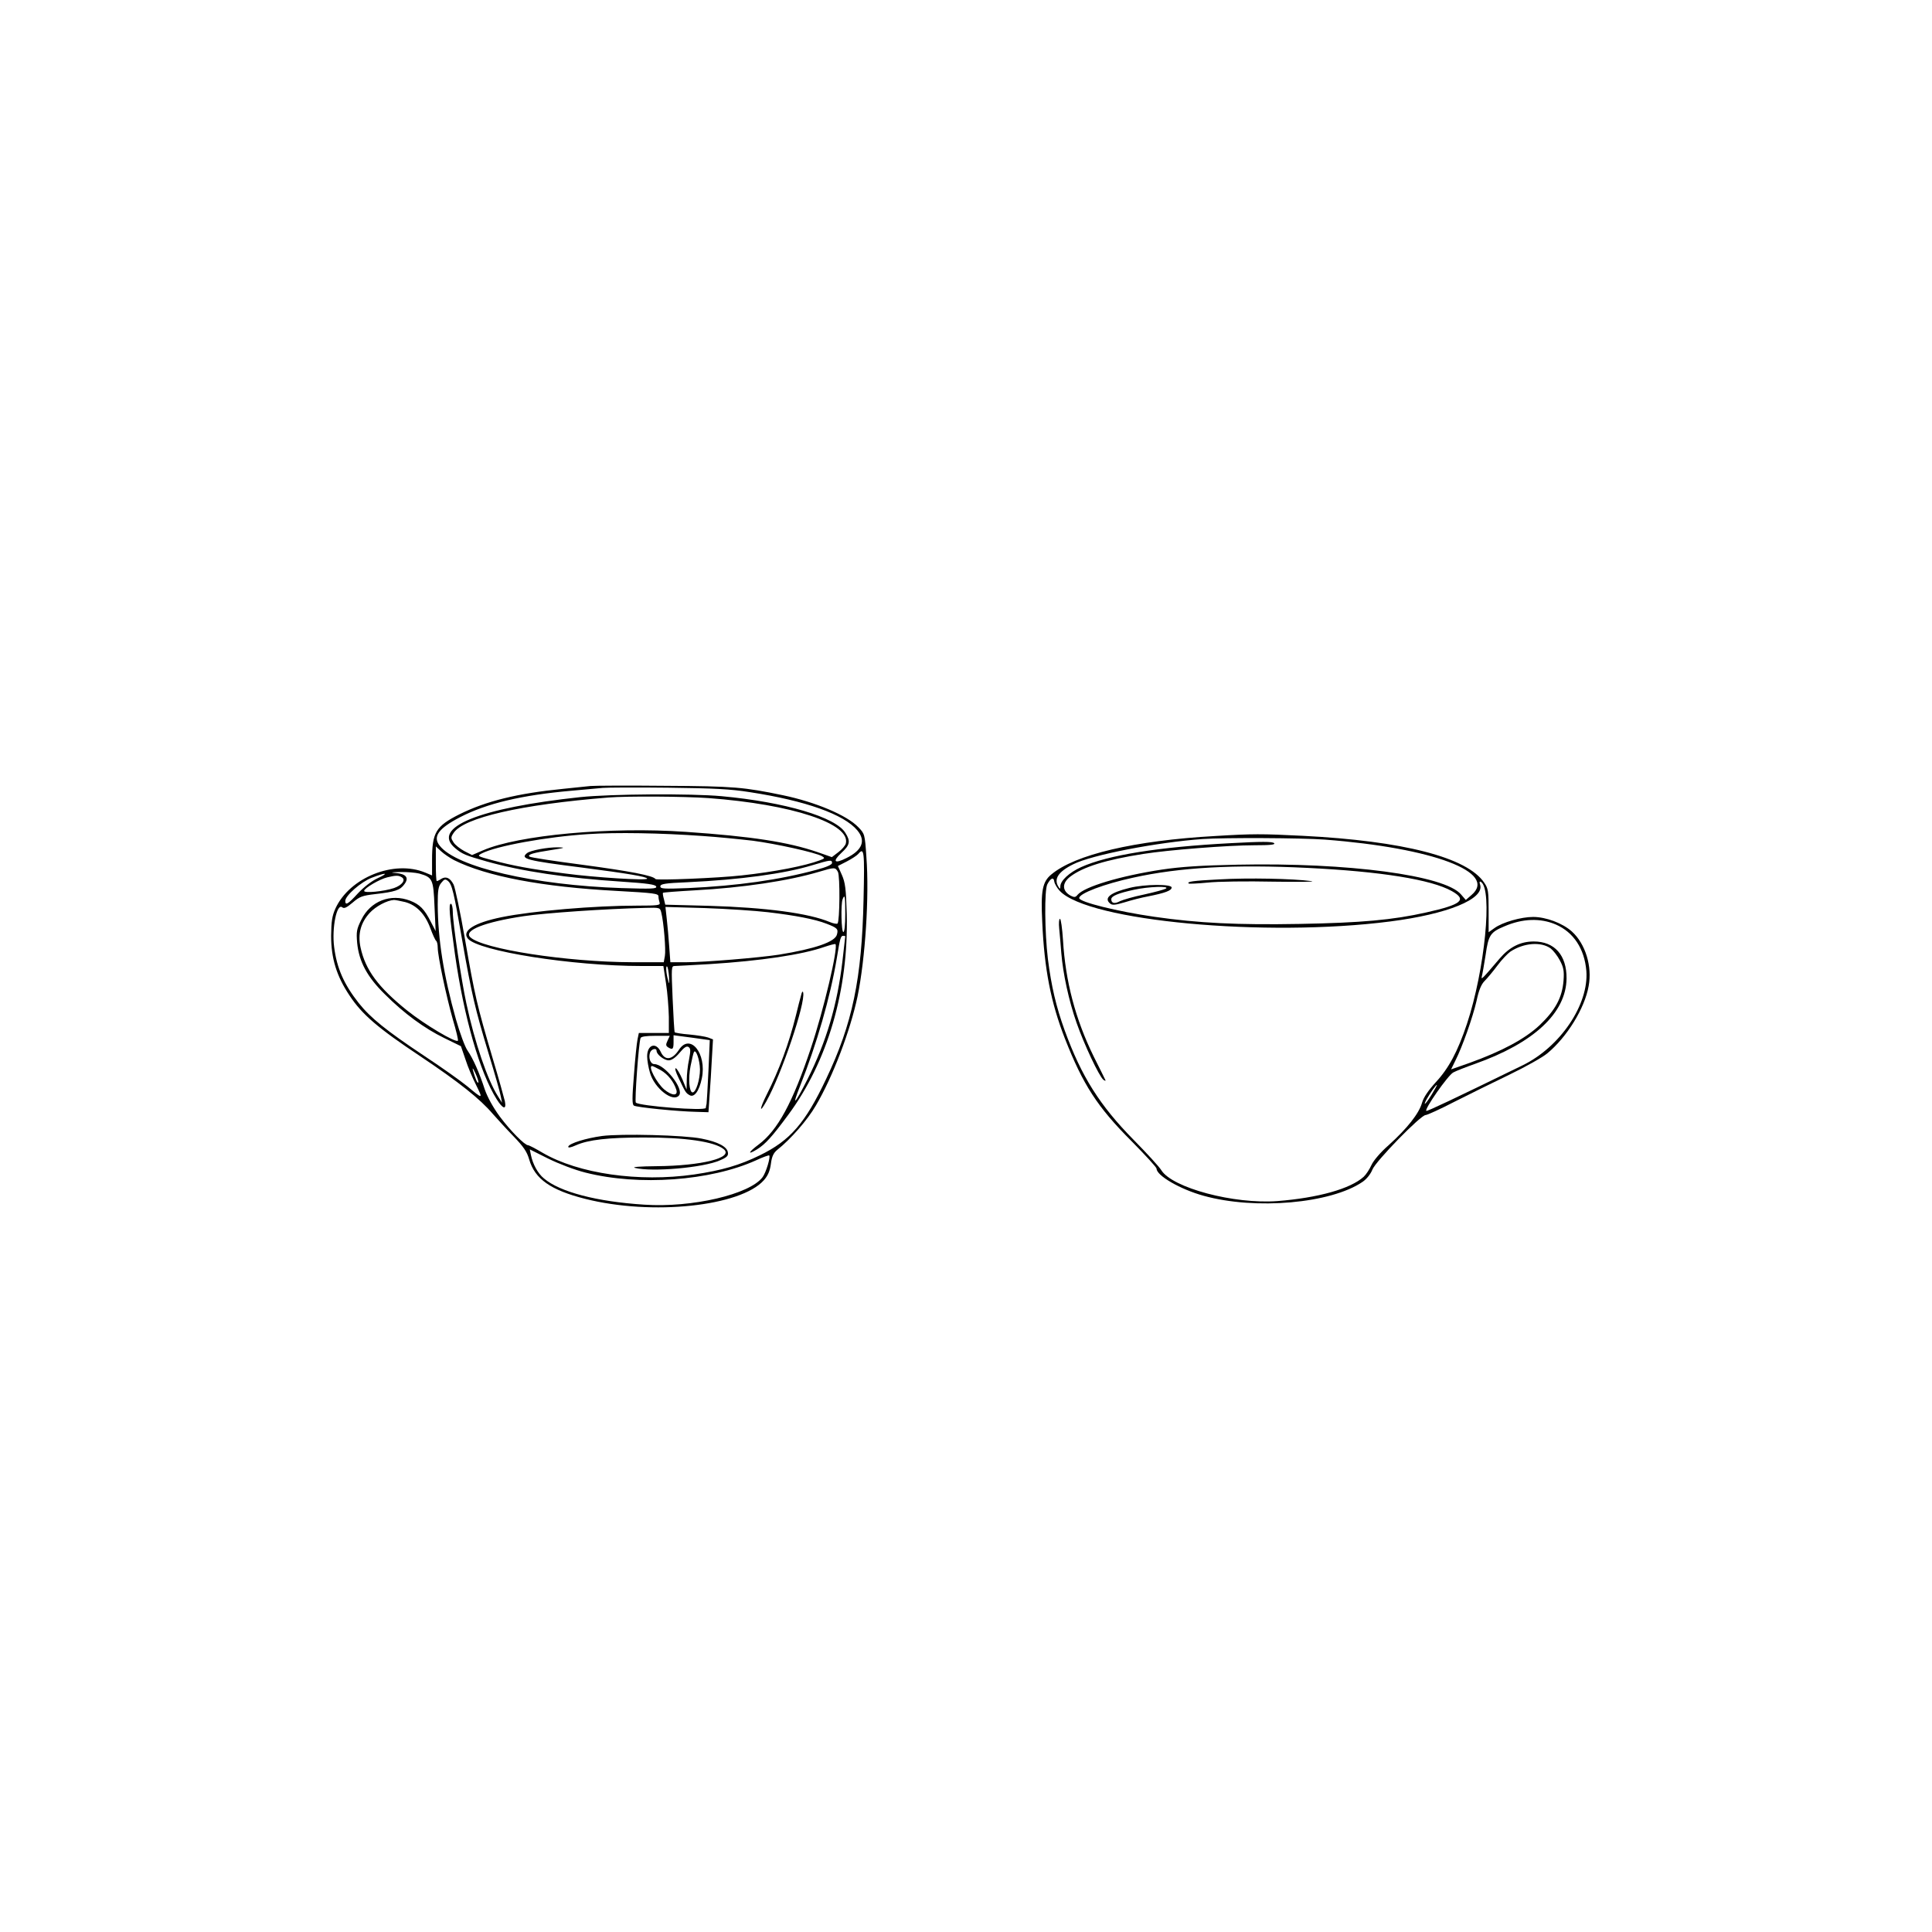
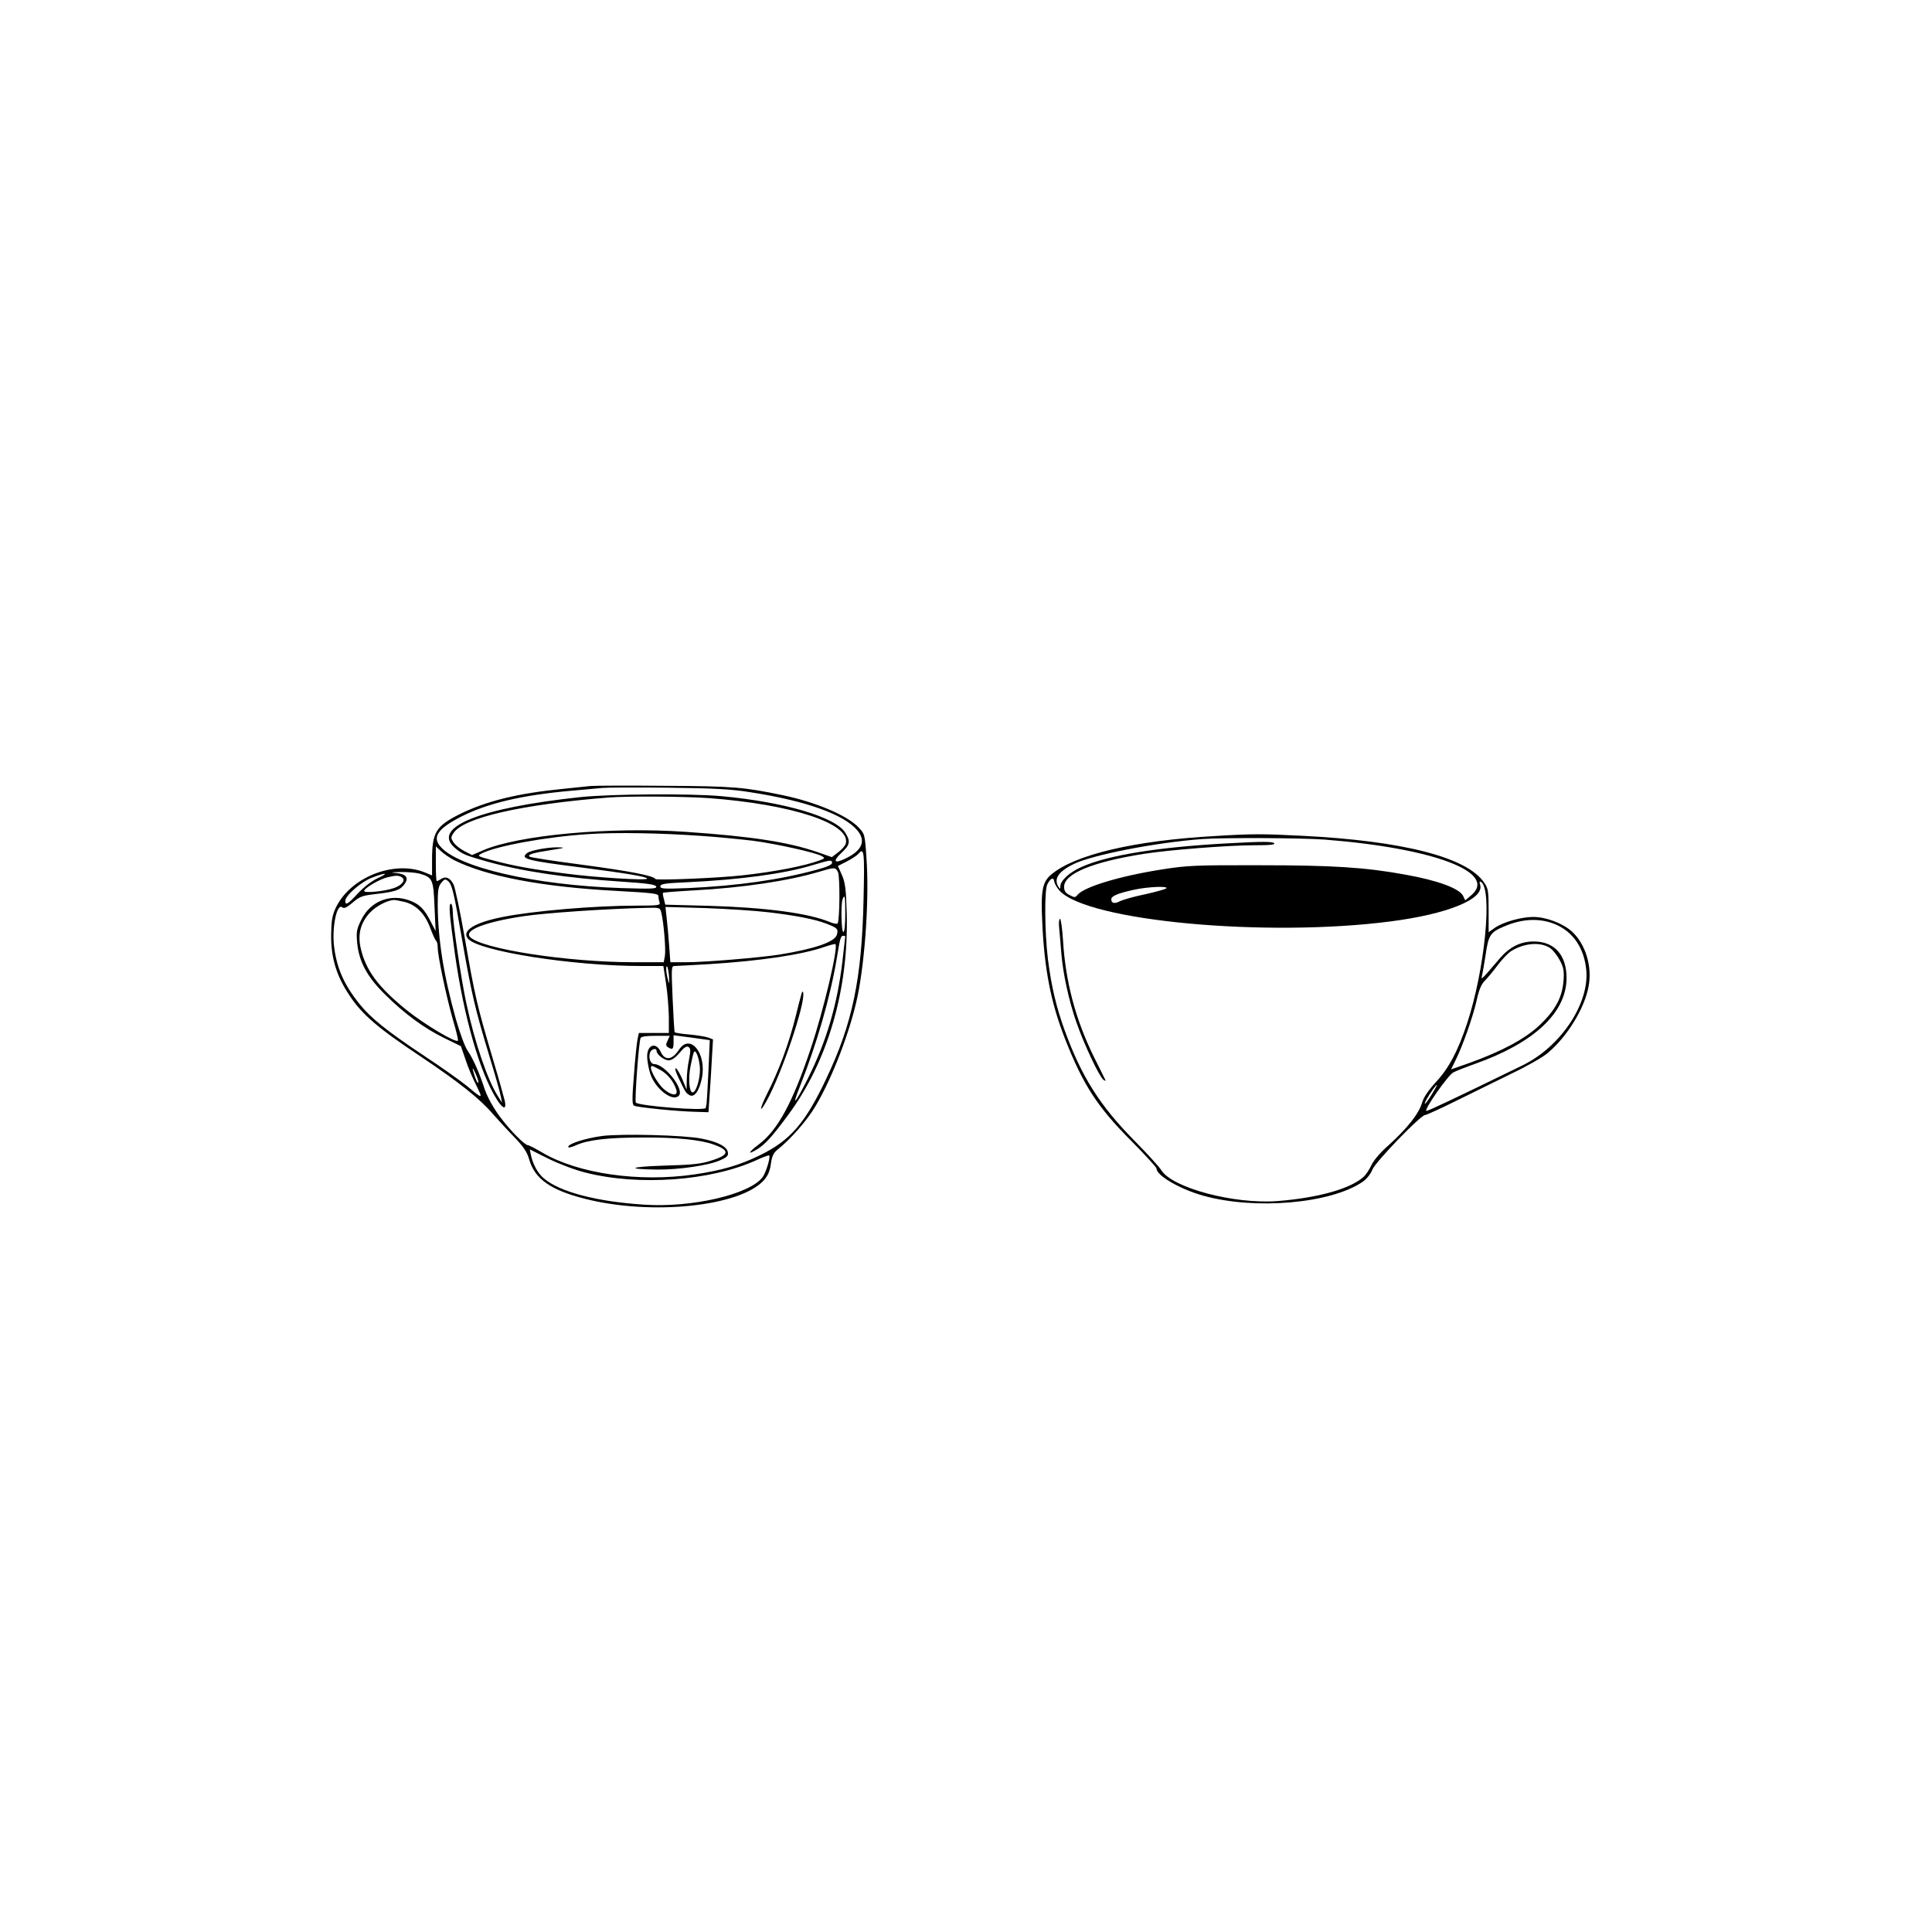
<svg xmlns="http://www.w3.org/2000/svg" version="1.0" width="1024pt" height="1024pt" viewBox="0 0 1024 1024" preserveAspectRatio="xMidYMid meet">
  <g transform="translate(0,1024) scale(0.1,-0.1)" fill="#000000" stroke="none">
    <path d="M3130 6074 c-19 -2 -84 -9 -145 -15 -243 -24 -409 -65 -550 -135 -125 -63 -145 -96 -145 -242 l0 -82 -36 15 c-165 69 -401 -26 -476 -190 -18 -40 -22 -68 -23 -145 0 -120 29 -214 98 -317 66 -100 150 -172 374 -321 205 -137 317 -226 385 -306 24 -27 73 -81 110 -119 53 -55 71 -81 83 -123 30 -103 114 -162 296 -208 355 -90 825 -40 948 99 22 25 32 50 37 87 5 39 14 57 33 73 72 57 161 159 205 235 90 152 183 398 221 578 41 199 63 532 47 740 -8 121 -9 123 -43 158 -60 63 -227 133 -399 169 -208 43 -259 48 -625 50 -198 2 -376 1 -395 -1z m847 -33 c292 -45 496 -117 567 -202 46 -55 27 -105 -58 -147 -63 -32 -76 -19 -27 27 46 42 50 62 22 106 -50 84 -321 164 -656 195 -164 15 -587 12 -750 -5 -535 -57 -792 -161 -663 -270 38 -32 55 -39 168 -71 185 -52 424 -88 716 -107 136 -9 178 -15 182 -26 4 -12 -24 -13 -184 -8 -461 15 -875 111 -963 224 -39 48 -8 92 108 152 141 73 327 117 591 140 69 6 143 13 165 15 22 2 177 3 345 1 246 -3 331 -7 437 -24z m-222 -31 c445 -33 755 -136 728 -241 -3 -11 -21 -32 -40 -46 l-34 -26 -77 27 c-155 53 -347 83 -697 107 -400 28 -888 -17 -1075 -98 l-58 -25 -41 21 c-22 12 -48 32 -57 46 -15 23 -15 27 0 50 53 81 357 151 821 188 97 8 402 6 530 -3z m-30 -201 c77 -5 196 -17 265 -25 122 -16 331 -62 367 -82 16 -10 15 -12 -12 -22 -77 -29 -239 -61 -415 -80 -126 -14 -450 -27 -456 -19 -11 18 -138 42 -384 75 -151 20 -279 39 -284 44 -11 11 20 20 118 35 71 11 75 13 34 14 -54 1 -147 -16 -165 -31 -37 -30 -4 -39 297 -77 239 -31 340 -48 340 -58 0 -11 -275 6 -433 27 -186 24 -277 41 -389 71 -78 21 -80 22 -56 35 76 40 346 89 565 103 149 10 385 6 608 -10z m-1318 -128 c172 -86 467 -142 861 -163 199 -11 222 -14 222 -29 0 -10 3 -24 6 -33 5 -14 -9 -16 -117 -16 -228 0 -556 -28 -719 -61 -148 -30 -214 -73 -180 -114 55 -66 554 -145 920 -145 l116 0 14 -92 c8 -51 14 -131 15 -178 l0 -85 -79 0 -80 0 -7 -34 c-4 -19 -13 -104 -19 -189 -10 -123 -10 -156 0 -162 14 -9 232 -31 330 -33 l65 -2 6 90 c4 50 9 136 12 193 l6 103 -26 10 c-14 5 -59 12 -100 16 -40 3 -75 9 -77 12 -2 3 -7 84 -11 179 -7 165 -7 172 11 172 11 0 93 5 184 10 272 17 492 50 609 91 30 10 56 17 59 15 16 -17 -62 -348 -130 -551 -97 -290 -176 -436 -278 -512 -55 -41 -60 -57 -8 -25 44 27 81 68 165 182 210 283 321 664 311 1065 -4 136 -8 167 -26 208 l-21 47 47 24 c27 14 54 32 61 40 31 37 34 16 28 -241 -9 -421 -59 -659 -198 -951 -111 -235 -191 -327 -351 -405 -108 -53 -201 -80 -349 -102 -293 -42 -613 4 -803 115 -37 22 -72 40 -77 40 -18 0 -94 77 -150 152 -36 49 -65 102 -80 145 -29 89 -61 161 -91 205 -14 20 -41 94 -61 164 -66 235 -96 426 -97 610 0 75 3 96 19 115 16 20 21 21 35 10 22 -19 31 -56 76 -316 50 -285 68 -362 140 -600 32 -105 61 -206 64 -225 l7 -35 -22 35 c-55 86 -123 285 -167 491 -27 124 -72 427 -72 484 0 25 -5 45 -10 45 -13 0 -8 -56 21 -265 48 -338 132 -629 222 -772 33 -52 52 -57 43 -10 -4 17 -33 122 -66 232 -82 278 -93 325 -145 624 -25 145 -53 277 -61 293 -18 35 -40 45 -65 30 -10 -7 -21 -12 -24 -12 -3 0 -5 41 -5 92 l0 92 28 -26 c15 -14 46 -35 69 -47z m2003 -15 c0 -9 -29 -22 -82 -36 -198 -54 -421 -85 -680 -97 -129 -5 -148 -4 -148 9 0 13 24 17 143 22 277 13 515 45 662 90 97 29 105 30 105 12z m31 -47 c12 -22 10 -262 -2 -274 -4 -3 -22 0 -41 8 -112 47 -338 77 -642 86 l-230 6 -7 29 c-5 17 -7 32 -5 34 2 2 78 8 168 13 256 14 496 50 658 98 84 25 87 25 101 0z m-2219 -9 c71 -20 75 -30 81 -175 l6 -130 -26 50 c-34 67 -58 91 -109 111 -104 40 -211 -2 -259 -101 -25 -50 -27 -63 -22 -123 10 -99 53 -180 147 -272 102 -102 210 -181 315 -232 l88 -43 24 -70 c12 -38 38 -100 57 -137 37 -75 36 -75 -48 -5 -33 27 -134 99 -225 159 -206 137 -287 203 -350 282 -78 99 -116 185 -130 297 -13 100 14 234 43 210 10 -8 23 -2 55 25 37 32 51 37 119 45 106 12 133 21 155 52 26 34 11 55 -46 60 -31 2 -24 4 23 5 36 1 82 -3 102 -8z m-221 -25 c-32 -15 -73 -47 -104 -80 -52 -57 -67 -66 -67 -40 0 28 85 102 141 123 75 29 95 27 30 -3z m129 5 c22 -14 1 -42 -42 -57 -54 -18 -158 -28 -158 -15 0 14 83 63 123 72 45 11 60 11 77 0z m2350 -195 c0 -57 -4 -95 -10 -95 -11 0 -14 148 -4 174 12 30 14 16 14 -79z m-2333 64 c60 -16 106 -63 134 -139 12 -33 26 -63 30 -66 5 -3 9 -19 9 -36 0 -45 45 -257 80 -381 18 -60 30 -111 27 -113 -12 -12 -175 85 -269 160 -154 124 -221 215 -247 334 -15 71 0 130 48 183 32 35 92 67 129 69 7 0 34 -5 59 -11z m1358 -56 c13 -52 25 -198 19 -230 l-6 -33 -167 0 c-347 1 -795 70 -859 133 -35 36 77 80 283 111 114 17 432 39 646 44 76 2 77 2 84 -25z m566 2 c144 -17 249 -37 310 -61 57 -22 63 -28 55 -57 -9 -39 -116 -76 -308 -107 -104 -16 -393 -40 -489 -40 l-86 0 -6 83 c-3 45 -9 111 -13 146 l-7 64 210 -6 c116 -4 266 -14 334 -22z m409 -128 c0 -1 -7 -61 -15 -132 -27 -230 -85 -426 -185 -625 -69 -136 -85 -151 -39 -35 88 222 159 467 194 675 18 111 21 120 35 120 5 0 10 -1 10 -3z m-934 -214 c2 -40 1 -43 -5 -18 -11 37 -13 80 -5 72 4 -4 8 -28 10 -54z m-8 -339 c-10 -21 -9 -27 3 -35 24 -15 29 -10 29 27 l0 37 53 -7 c28 -4 72 -9 96 -13 l43 -6 -7 -161 c-4 -88 -9 -168 -10 -176 -2 -8 -4 -18 -4 -22 -2 -18 -353 10 -371 28 -7 8 15 314 25 342 3 8 29 12 79 12 l76 0 -12 -26z m-1003 -222 c-5 -5 -18 26 -29 68 -3 14 3 5 14 -19 11 -24 18 -46 15 -49z m568 -477 c284 -72 663 -44 904 65 36 17 68 28 70 26 8 -8 -17 -91 -35 -115 -67 -91 -374 -163 -627 -146 -252 16 -447 67 -532 139 -33 27 -59 76 -69 124 l-6 30 98 -49 c57 -28 141 -60 197 -74z" />
    <path d="M4246 4965 c-5 -16 -17 -64 -27 -105 -38 -153 -89 -290 -155 -421 -39 -78 -41 -106 -2 -36 81 144 208 521 195 576 -2 10 -7 5 -11 -14z" />
-     <path d="M3191 4219 c-87 -12 -173 -39 -179 -56 -2 -8 12 -6 41 7 65 29 171 41 357 41 221 1 378 -22 426 -62 54 -45 -116 -88 -355 -90 -89 -1 -134 -4 -116 -9 91 -23 364 1 451 40 37 16 45 24 42 42 -4 30 -52 56 -139 73 -92 19 -427 27 -528 14z" />
+     <path d="M3191 4219 c-87 -12 -173 -39 -179 -56 -2 -8 12 -6 41 7 65 29 171 41 357 41 173 1 302 -12 372 -37 87 -31 85 -55 -11 -85 -54 -18 -100 -23 -251 -27 -185 -6 -207 -19 -35 -21 112 -1 272 22 331 49 37 16 45 24 42 42 -4 30 -52 56 -139 73 -92 19 -427 27 -528 14z" />
    <path d="M3598 4675 c-36 -54 -74 -58 -96 -10 -25 54 -72 38 -72 -24 0 -21 7 -60 15 -87 24 -83 122 -159 154 -120 28 34 -76 166 -131 166 -20 0 -32 32 -23 60 6 20 35 28 35 10 0 -19 40 -50 64 -50 16 0 36 14 58 40 24 29 37 37 47 31 12 -8 12 -19 3 -67 -7 -31 -12 -80 -12 -108 l-1 -51 -22 54 c-13 30 -28 56 -35 59 -7 2 -1 -19 14 -50 37 -78 39 -81 58 -92 25 -16 52 21 66 89 27 132 -63 242 -122 150z m112 -103 c0 -54 -21 -122 -39 -122 -18 0 -24 73 -11 139 7 36 15 70 18 75 10 18 31 -41 32 -92z m-208 -4 c38 -22 69 -61 83 -105 9 -33 -24 -31 -65 3 -40 35 -87 124 -64 124 4 0 24 -10 46 -22z" />
-     <path d="M6442 5809 c-429 -24 -744 -98 -870 -204 -47 -39 -56 -86 -48 -250 11 -252 46 -429 120 -619 96 -245 172 -363 353 -544 73 -74 133 -139 133 -146 0 -37 126 -110 250 -144 274 -76 674 -41 842 74 22 15 43 42 52 65 18 45 256 289 282 289 8 0 77 31 152 70 75 38 207 103 292 144 85 41 176 92 201 113 104 86 198 238 219 356 20 105 -17 225 -89 290 -49 44 -137 77 -205 77 -64 0 -162 -28 -205 -59 l-31 -22 0 114 c0 102 -2 118 -23 148 -90 135 -430 222 -962 249 -219 11 -266 11 -463 -1z m579 -19 c575 -44 920 -174 778 -294 l-30 -26 -25 29 c-85 102 -600 170 -1184 158 -195 -4 -301 -11 -402 -26 -223 -34 -411 -91 -447 -134 -10 -13 -17 -14 -35 -5 -47 25 -49 67 -3 102 67 51 188 89 387 120 132 21 449 46 588 46 86 0 113 3 105 11 -9 9 -67 9 -230 0 -382 -20 -651 -63 -793 -127 -62 -28 -110 -72 -110 -102 0 -15 -2 -15 -10 -2 -26 41 -1 80 78 119 98 50 447 117 687 134 119 8 522 6 646 -3z m-91 -150 c389 -19 657 -62 765 -123 82 -46 53 -71 -135 -113 -177 -40 -345 -55 -671 -61 -329 -6 -536 4 -772 38 -194 28 -397 78 -397 99 0 25 133 75 285 108 248 55 536 71 925 52z m-1313 -122 c151 -160 1092 -247 1751 -162 305 39 501 119 477 195 -5 14 -3 19 4 15 63 -39 21 -467 -74 -753 -49 -147 -97 -236 -165 -309 -40 -44 -64 -79 -73 -109 -16 -57 -79 -136 -175 -223 -46 -40 -82 -83 -93 -107 -10 -22 -28 -50 -41 -62 -70 -64 -242 -112 -458 -129 -230 -17 -557 70 -615 164 -11 18 -77 90 -146 160 -180 183 -277 336 -366 581 -45 124 -71 235 -89 379 -17 141 -19 364 -3 395 18 34 34 40 37 14 2 -12 15 -34 29 -49z m2629 -178 c94 -41 152 -128 162 -246 14 -178 -139 -404 -339 -501 -375 -183 -503 -243 -509 -241 -14 5 115 190 143 204 15 8 66 28 114 45 313 111 484 270 486 453 1 123 -63 196 -174 196 -70 0 -128 -29 -181 -91 -92 -108 -99 -115 -94 -94 3 11 12 62 20 113 15 106 25 121 99 152 97 42 191 45 273 10z m-27 -127 c14 -11 36 -39 49 -64 19 -36 23 -55 19 -107 -7 -89 -43 -156 -127 -236 -78 -73 -200 -138 -372 -200 l-97 -34 23 47 c37 73 92 229 112 316 12 57 25 88 43 106 14 14 45 51 68 82 23 31 54 63 68 73 71 47 163 54 214 17z m-630 -773 c-31 -51 -50 -69 -28 -27 16 29 49 77 55 77 2 0 -10 -22 -27 -50z" />
-     <path d="M6461 5579 c-139 -7 -173 -12 -160 -22 2 -2 47 0 99 5 52 6 210 8 350 5 140 -2 230 -1 200 3 -97 13 -331 18 -489 9z" />
-     <path d="M5987 5534 c-103 -25 -138 -54 -103 -83 11 -10 28 -8 78 7 35 11 90 25 123 31 91 18 125 31 125 47 0 19 -142 18 -223 -2z m192 -4 c-9 -5 -60 -19 -115 -31 -54 -11 -112 -28 -127 -35 -29 -16 -47 -12 -47 10 0 17 37 32 120 50 76 17 194 21 169 6z" />
+     <path d="M6442 5809 c-429 -24 -744 -98 -870 -204 -47 -39 -56 -86 -48 -250 11 -252 46 -429 120 -619 96 -245 172 -363 353 -544 73 -74 133 -139 133 -146 0 -37 126 -110 250 -144 274 -76 674 -41 842 74 22 15 43 42 52 65 17 42 256 289 279 289 6 0 80 33 162 74 83 41 215 106 295 145 80 38 166 87 191 108 104 86 198 238 219 356 20 105 -17 225 -89 290 -49 44 -137 77 -205 77 -64 0 -162 -28 -205 -59 l-31 -22 0 114 c0 102 -2 118 -23 148 -90 135 -430 222 -962 249 -219 11 -266 11 -463 -1z m579 -19 c577 -45 920 -174 777 -295 l-32 -27 -12 25 c-21 39 -136 81 -304 111 -212 39 -388 50 -770 50 -341 1 -388 -1 -520 -22 -224 -35 -413 -92 -449 -135 -12 -15 -16 -15 -42 -1 -22 11 -29 22 -29 44 0 69 149 131 420 174 132 21 449 46 588 46 86 0 113 3 105 11 -9 9 -67 9 -230 0 -382 -20 -651 -63 -793 -127 -62 -28 -110 -72 -110 -102 0 -15 -2 -15 -10 -2 -26 41 -1 80 78 119 98 50 447 117 687 134 119 8 522 6 646 -3z m-1404 -272 c151 -160 1092 -247 1751 -162 305 39 501 119 477 195 -5 14 -3 19 4 15 63 -39 21 -467 -74 -753 -49 -147 -97 -236 -165 -309 -40 -44 -64 -79 -73 -109 -16 -57 -79 -136 -175 -223 -46 -40 -82 -83 -93 -107 -10 -22 -28 -50 -41 -62 -70 -64 -242 -112 -458 -129 -230 -17 -557 70 -615 164 -11 18 -77 90 -146 160 -180 183 -277 336 -366 581 -45 124 -71 235 -89 379 -17 141 -19 364 -3 395 18 34 34 40 37 14 2 -12 15 -34 29 -49z m562 12 c-9 -5 -60 -19 -115 -31 -54 -11 -112 -28 -127 -35 -29 -16 -47 -12 -47 10 0 17 37 32 120 50 76 17 194 21 169 6z m2067 -190 c94 -41 152 -128 162 -246 14 -178 -139 -404 -339 -501 -375 -183 -503 -243 -509 -241 -14 5 115 190 143 204 15 8 66 28 114 45 313 111 484 270 486 453 1 123 -63 196 -174 196 -70 0 -128 -29 -181 -91 -92 -108 -99 -115 -94 -94 3 11 12 62 20 113 15 106 25 121 99 152 97 42 191 45 273 10z m-27 -127 c14 -11 36 -39 49 -64 19 -36 23 -55 19 -107 -7 -89 -43 -156 -127 -236 -78 -73 -200 -138 -372 -200 l-97 -34 23 47 c37 73 92 229 112 316 12 57 25 88 43 106 14 14 45 51 68 82 23 31 54 63 68 73 71 47 163 54 214 17z m-630 -773 c-31 -51 -50 -69 -28 -27 16 29 49 77 55 77 2 0 -10 -22 -27 -50z" />
    <path d="M5614 5318 c3 -29 8 -87 11 -128 9 -111 40 -254 81 -371 40 -115 119 -282 142 -302 9 -6 13 -7 11 -2 -3 6 -30 62 -62 125 -97 198 -150 398 -163 619 -4 61 -11 111 -16 111 -5 0 -7 -23 -4 -52z" />
  </g>
</svg>
